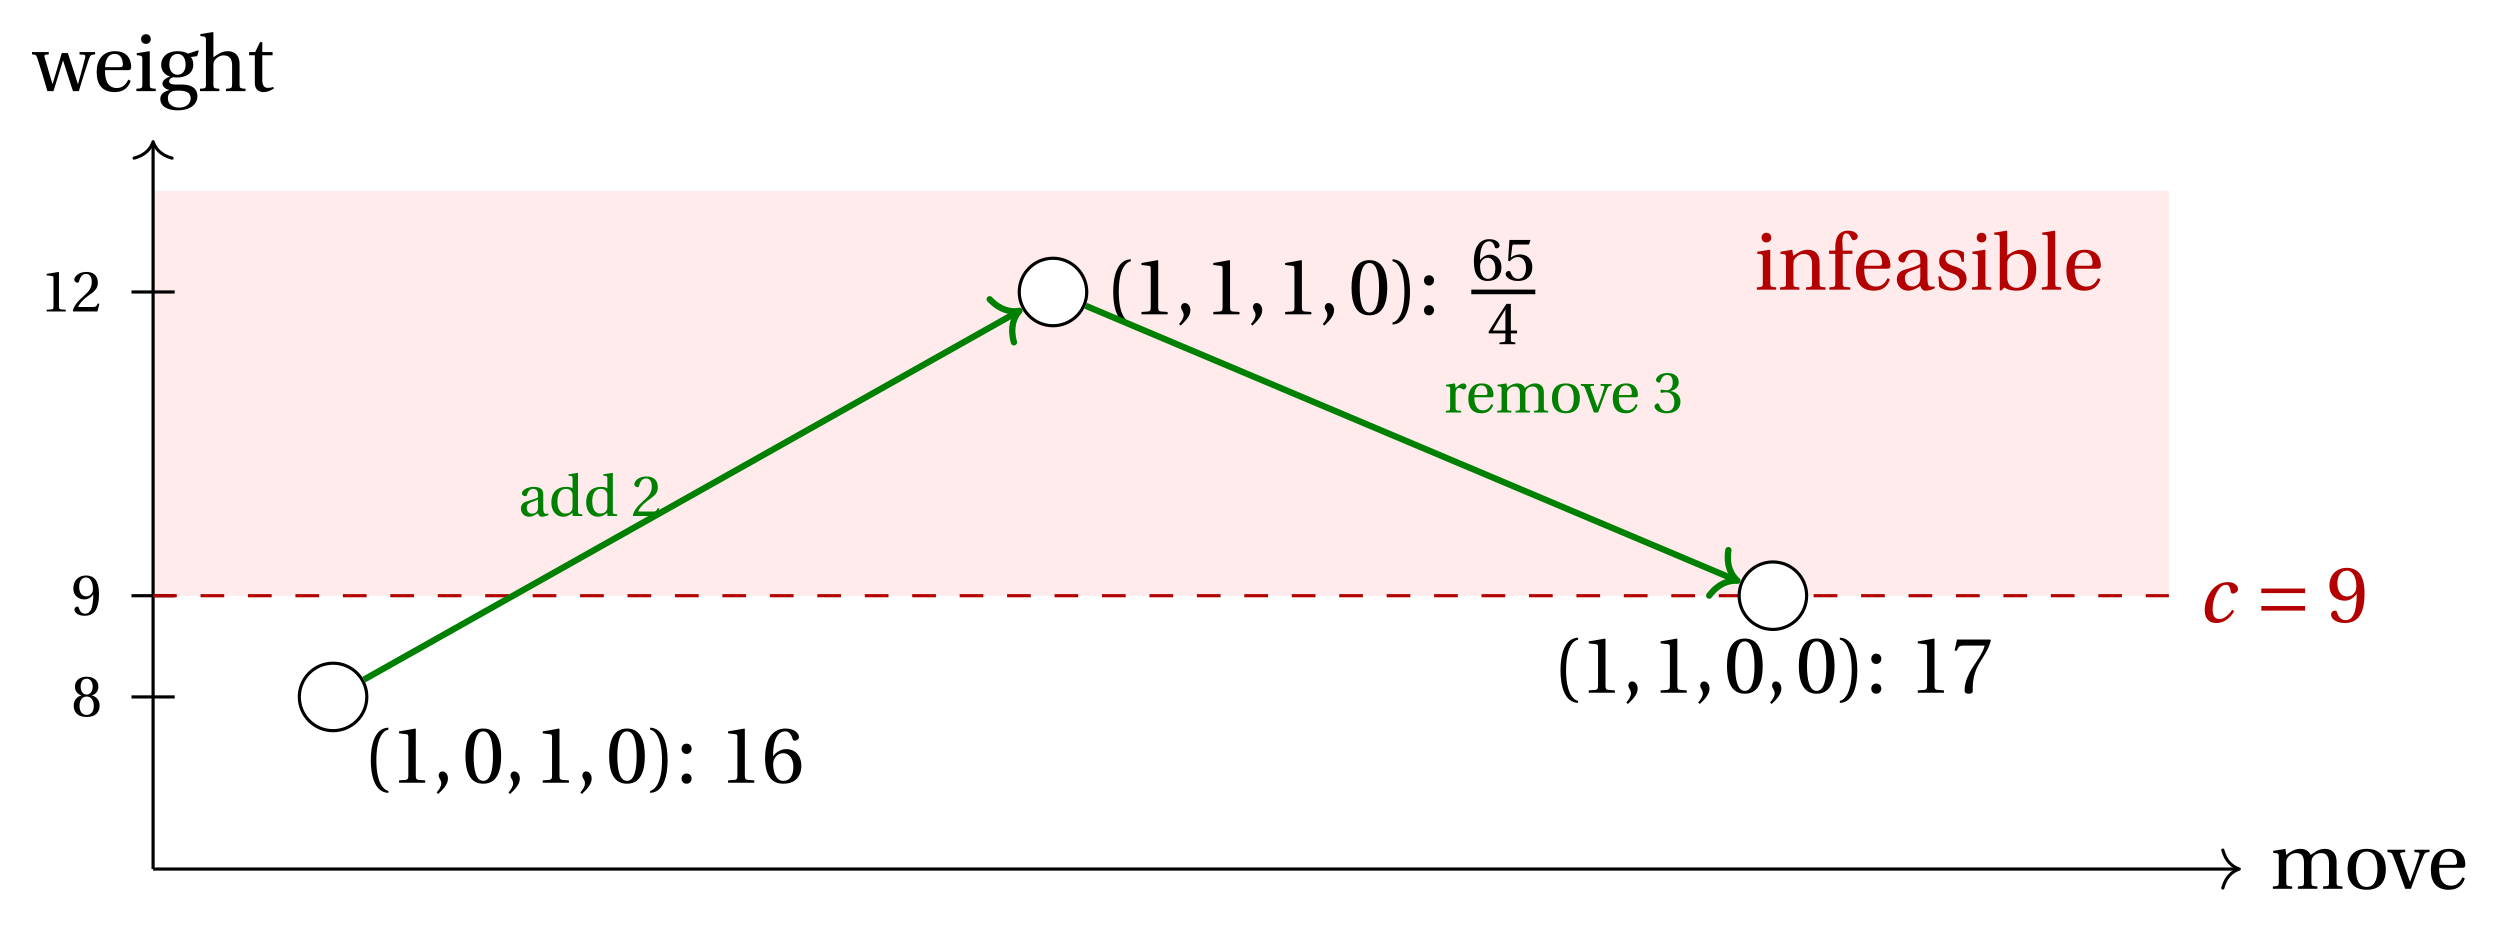
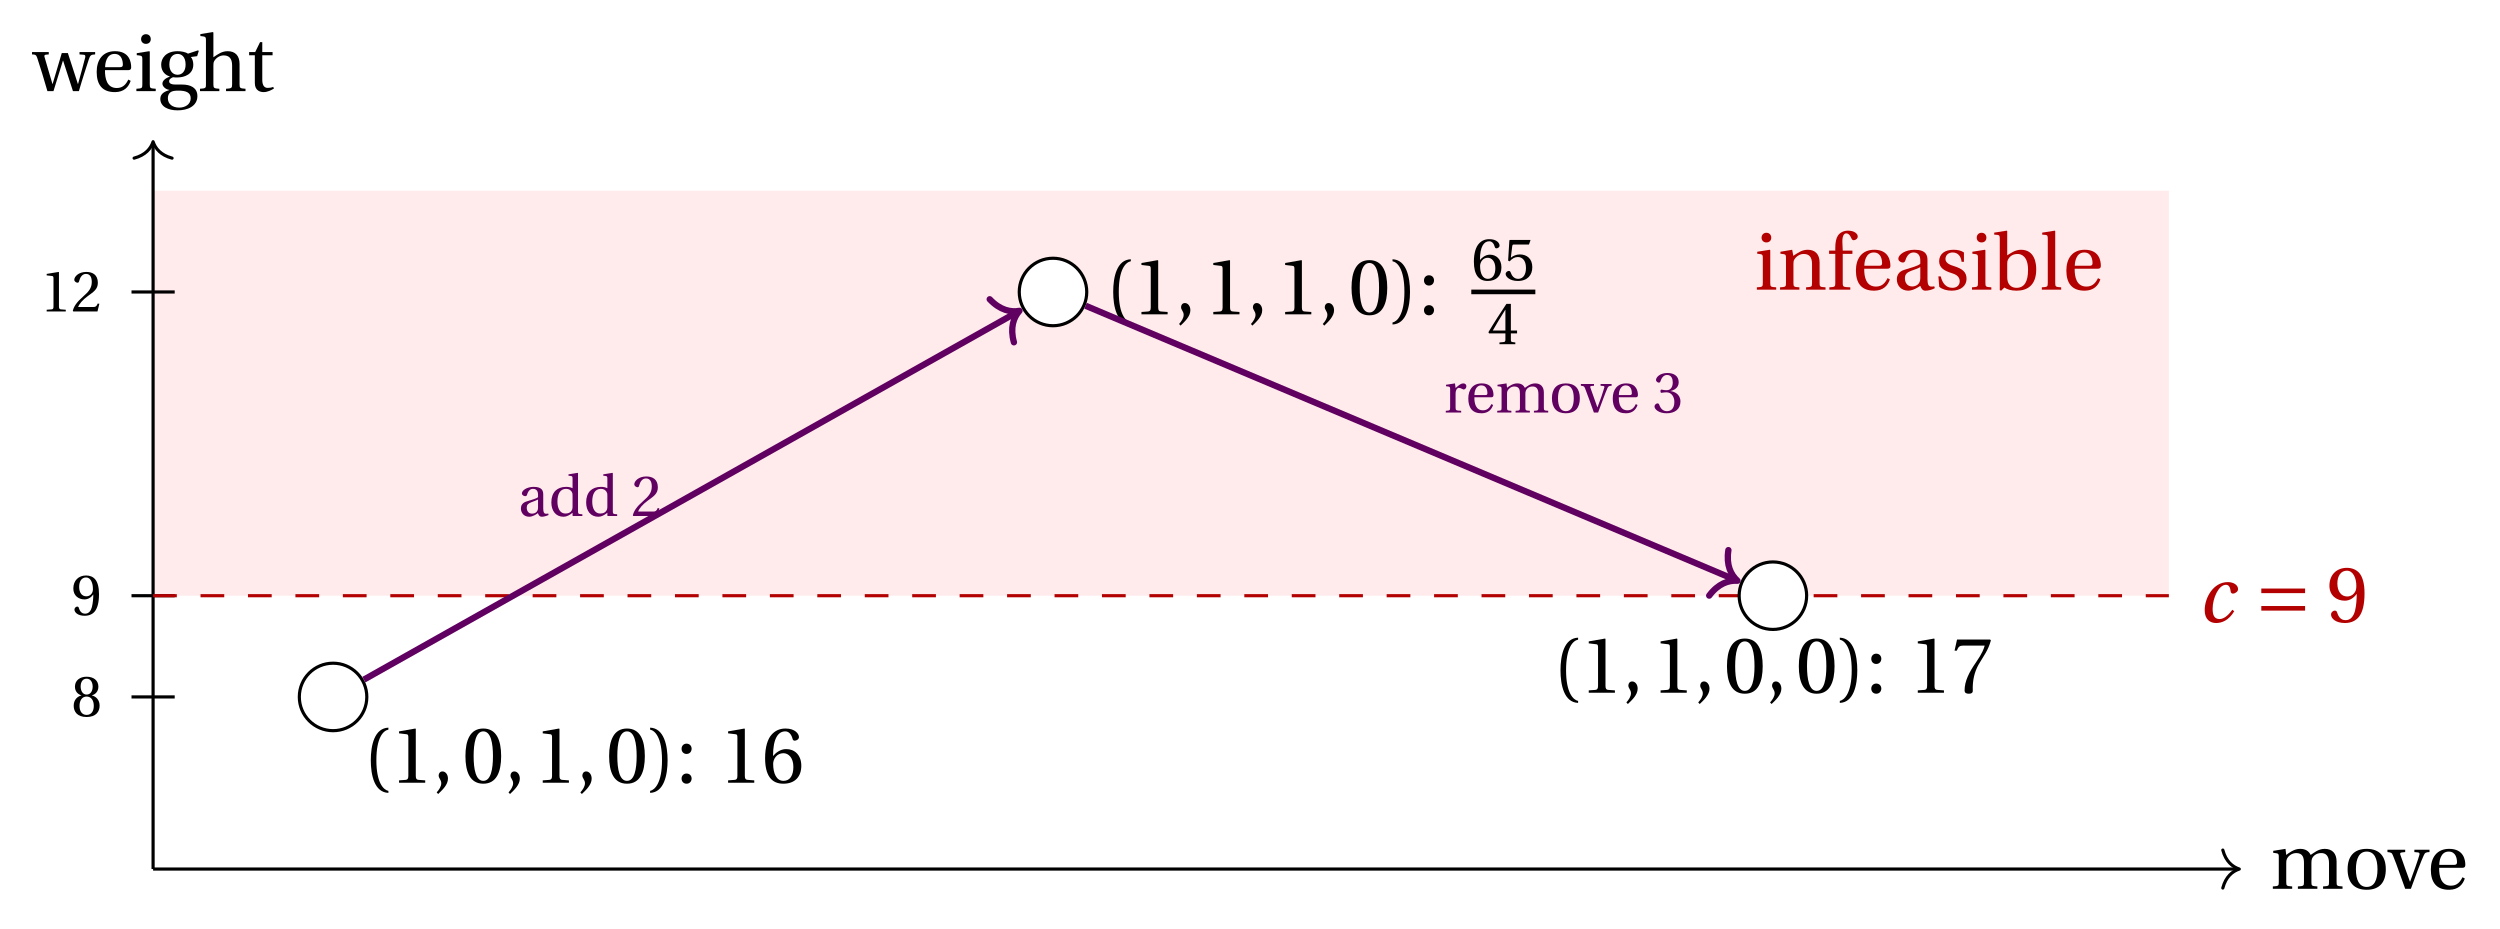
<svg xmlns="http://www.w3.org/2000/svg" xmlns:xlink="http://www.w3.org/1999/xlink" width="393.75pt" height="146.25pt" viewBox="0 0 315 117">
  <defs>
    <g>
      <g id="glyph-0-0">
        <path d="M 0.375 -4.781 L 0.375 -4.531 L 0.75 -4.484 C 1.016 -4.438 1.078 -4.391 1.078 -4.031 L 1.078 -0.875 C 1.078 -0.359 1.047 -0.344 0.328 -0.297 L 0.328 0 L 2.766 0 L 2.766 -0.297 C 2.062 -0.344 2.016 -0.359 2.016 -0.875 L 2.016 -3.219 C 2.016 -3.469 2.031 -3.609 2.094 -3.75 C 2.281 -4.156 2.734 -4.5 3.281 -4.5 C 4.141 -4.5 4.25 -3.859 4.25 -3.234 L 4.25 -0.875 C 4.25 -0.359 4.219 -0.344 3.484 -0.297 L 3.484 0 L 5.938 0 L 5.938 -0.297 C 5.219 -0.344 5.188 -0.359 5.188 -0.875 L 5.188 -3.219 C 5.188 -3.469 5.203 -3.609 5.25 -3.766 C 5.406 -4.172 5.844 -4.5 6.406 -4.5 C 7.031 -4.516 7.406 -4.109 7.406 -3.234 L 7.406 -0.875 C 7.406 -0.359 7.391 -0.344 6.656 -0.297 L 6.656 0 L 9.109 0 L 9.109 -0.297 C 8.391 -0.344 8.359 -0.359 8.359 -0.875 L 8.359 -3.438 C 8.359 -4.453 7.812 -5.031 6.859 -5.031 C 6.031 -5.031 5.453 -4.484 5.094 -4.266 C 4.859 -4.734 4.469 -5.031 3.766 -5.031 C 3 -5.031 2.375 -4.531 2.016 -4.266 L 1.922 -5.031 Z M 0.375 -4.781 " />
      </g>
      <g id="glyph-0-1">
        <path d="M 2.891 -5.031 C 1.281 -5.031 0.484 -4.078 0.484 -2.453 C 0.484 -0.828 1.281 0.125 2.891 0.125 C 4.516 0.125 5.297 -0.828 5.297 -2.453 C 5.297 -4.078 4.516 -5.031 2.891 -5.031 Z M 1.531 -2.453 C 1.531 -3.844 1.969 -4.688 2.891 -4.688 C 3.828 -4.688 4.25 -3.844 4.25 -2.453 C 4.25 -1.078 3.828 -0.234 2.891 -0.234 C 1.969 -0.234 1.531 -1.078 1.531 -2.453 Z M 1.531 -2.453 " />
      </g>
      <g id="glyph-0-2">
        <path d="M 3.406 -4.922 L 3.406 -4.625 L 3.891 -4.578 C 4.047 -4.547 4.078 -4.438 4.047 -4.297 C 3.969 -3.984 3.766 -3.406 3.547 -2.766 L 2.875 -0.906 L 2.844 -0.906 L 2.234 -2.594 C 2.031 -3.156 1.828 -3.734 1.641 -4.281 C 1.578 -4.469 1.609 -4.547 1.812 -4.578 L 2.25 -4.625 L 2.25 -4.922 L 0.016 -4.922 L 0.016 -4.625 C 0.484 -4.578 0.578 -4.547 0.719 -4.172 C 1 -3.516 1.219 -2.859 1.469 -2.172 L 2.25 0 L 2.969 0 L 3.859 -2.422 C 4.156 -3.203 4.438 -3.875 4.578 -4.188 C 4.734 -4.547 4.844 -4.609 5.312 -4.625 L 5.312 -4.922 Z M 3.406 -4.922 " />
      </g>
      <g id="glyph-0-3">
        <path d="M 4.422 -2.641 C 4.641 -2.641 4.828 -2.688 4.828 -3.016 C 4.828 -3.609 4.641 -5.031 2.797 -5.031 C 1.234 -5.031 0.484 -3.922 0.484 -2.422 C 0.484 -0.828 1.172 0.141 2.812 0.125 C 3.922 0.109 4.5 -0.5 4.766 -1.297 L 4.469 -1.453 C 4.188 -0.875 3.797 -0.391 3.016 -0.391 C 1.766 -0.391 1.516 -1.594 1.531 -2.641 Z M 1.547 -3.016 C 1.547 -3.438 1.688 -4.688 2.734 -4.688 C 3.672 -4.688 3.781 -3.734 3.781 -3.344 C 3.781 -3.156 3.719 -3.016 3.438 -3.016 Z M 1.547 -3.016 " />
      </g>
      <g id="glyph-0-4">
        <path d="M -0.016 -4.922 L -0.016 -4.625 C 0.391 -4.609 0.516 -4.578 0.641 -4.188 C 1.062 -2.875 1.5 -1.516 1.922 0 L 2.688 0 L 3.875 -3.828 L 3.906 -3.828 C 4.328 -2.547 4.734 -1.281 5.141 0 L 5.891 0 C 6.312 -1.469 6.906 -3.266 7.156 -4.047 C 7.328 -4.547 7.438 -4.594 7.938 -4.625 L 7.938 -4.922 L 5.969 -4.922 L 5.969 -4.625 L 6.547 -4.578 C 6.703 -4.547 6.719 -4.422 6.688 -4.25 C 6.547 -3.656 6.094 -2.031 5.781 -0.891 L 5.766 -0.891 C 5.328 -2.203 4.922 -3.484 4.5 -4.797 L 3.734 -4.797 L 2.578 -0.891 L 2.562 -0.891 C 2.203 -2.047 1.891 -3.203 1.562 -4.297 C 1.5 -4.484 1.562 -4.578 1.75 -4.594 L 2.094 -4.625 L 2.094 -4.922 Z M -0.016 -4.922 " />
      </g>
      <g id="glyph-0-5">
        <path d="M 0.375 -4.781 L 0.375 -4.531 L 0.75 -4.484 C 1.016 -4.438 1.078 -4.391 1.078 -4.031 L 1.078 -0.875 C 1.078 -0.359 1.047 -0.344 0.328 -0.297 L 0.328 0 L 2.766 0 L 2.766 -0.297 C 2.062 -0.344 2.016 -0.359 2.016 -0.875 L 2.016 -4.969 L 1.953 -5.031 Z M 1.531 -7.172 C 1.172 -7.172 0.922 -6.906 0.922 -6.547 C 0.922 -6.203 1.172 -5.953 1.531 -5.953 C 1.906 -5.953 2.141 -6.203 2.141 -6.547 C 2.141 -6.906 1.906 -7.172 1.531 -7.172 Z M 1.531 -7.172 " />
      </g>
      <g id="glyph-0-6">
        <path d="M 2.609 -4.688 C 3.094 -4.688 3.609 -4.328 3.609 -3.344 C 3.609 -2.5 3.172 -2.062 2.594 -2.062 C 2.031 -2.062 1.562 -2.5 1.562 -3.344 C 1.562 -4.344 2.078 -4.688 2.609 -4.688 Z M 2.812 2.078 C 1.969 2.078 1.375 1.641 1.375 0.906 C 1.375 0.578 1.469 0.328 1.688 0.156 C 1.906 -0.016 2.234 -0.062 2.719 -0.062 C 3.594 -0.062 4.25 0.141 4.25 0.891 C 4.25 1.688 3.531 2.078 2.812 2.078 Z M 3.906 -4.719 C 3.625 -4.922 3.062 -5.031 2.609 -5.031 C 1.078 -5.031 0.531 -4.094 0.531 -3.344 C 0.531 -2.406 1.156 -1.969 1.609 -1.859 L 1.609 -1.828 C 1.078 -1.625 0.688 -1.328 0.688 -0.938 C 0.688 -0.594 1.094 -0.203 1.578 -0.156 L 1.578 -0.141 C 1.141 0 0.422 0.234 0.422 0.969 C 0.422 1.969 1.422 2.422 2.594 2.422 C 3.188 2.422 3.828 2.312 4.297 2.016 C 4.766 1.734 5.094 1.266 5.094 0.641 C 5.094 -0.438 4.234 -0.828 3.156 -0.828 L 2.359 -0.828 C 1.641 -0.828 1.531 -1.062 1.531 -1.25 C 1.531 -1.547 1.906 -1.703 2.031 -1.75 C 2.234 -1.719 2.438 -1.719 2.547 -1.719 C 3.5 -1.719 4.578 -2.141 4.578 -3.344 C 4.578 -3.766 4.438 -4.125 4.266 -4.297 L 5.062 -4.406 L 5.266 -5.047 L 5.188 -5.141 Z M 3.906 -4.719 " />
      </g>
      <g id="glyph-0-7">
        <path d="M 5.188 -3.438 C 5.188 -4.453 4.641 -5.031 3.703 -5.031 C 2.969 -5.031 2.516 -4.688 1.891 -4.266 L 1.891 -7.391 L 1.812 -7.438 L 0.25 -7.188 L 0.25 -6.938 L 0.625 -6.891 C 0.891 -6.844 0.953 -6.797 0.953 -6.438 L 0.953 -0.875 C 0.969 -0.375 0.906 -0.344 0.203 -0.297 L 0.203 0 L 2.641 0 L 2.641 -0.297 C 1.953 -0.344 1.891 -0.375 1.891 -0.875 L 1.891 -3.219 C 1.891 -3.469 1.906 -3.609 1.984 -3.766 C 2.203 -4.156 2.656 -4.5 3.188 -4.5 C 3.875 -4.5 4.25 -4.109 4.25 -3.234 L 4.25 -0.875 C 4.25 -0.375 4.188 -0.344 3.484 -0.297 L 3.484 0 L 5.938 0 L 5.938 -0.297 C 5.25 -0.344 5.188 -0.375 5.188 -0.875 Z M 5.188 -3.438 " />
      </g>
      <g id="glyph-0-8">
        <path d="M 3.266 -4.516 L 3.266 -4.922 L 1.969 -4.922 L 1.969 -6.172 L 1.688 -6.172 L 1.078 -4.922 L 0.312 -4.922 L 0.312 -4.516 L 1.031 -4.516 L 1.031 -1.016 C 1.031 0 1.797 0.125 2.141 0.125 C 2.656 0.125 3.141 -0.141 3.438 -0.328 L 3.344 -0.531 C 3.109 -0.438 2.891 -0.406 2.641 -0.406 C 2.297 -0.406 1.969 -0.641 1.969 -1.406 L 1.969 -4.516 Z M 3.266 -4.516 " />
      </g>
      <g id="glyph-0-9">
        <path d="M 2.297 -2.688 C 2.922 -2.688 3.438 -3.047 3.781 -3.531 L 3.797 -3.531 C 3.797 -2.906 3.75 -2.094 3.578 -1.391 C 3.391 -0.734 3.047 -0.234 2.391 -0.234 C 1.719 -0.234 1.469 -0.766 1.312 -1.234 C 1.281 -1.359 1.203 -1.438 1.031 -1.438 C 0.844 -1.438 0.562 -1.25 0.562 -0.938 C 0.562 -0.484 1.094 0.125 2.312 0.125 C 3.125 0.125 3.734 -0.188 4.125 -0.719 C 4.531 -1.281 4.781 -2.172 4.781 -3.625 C 4.781 -4.859 4.531 -5.672 4.141 -6.156 C 3.766 -6.594 3.203 -6.828 2.562 -6.828 C 1.281 -6.828 0.359 -5.969 0.359 -4.578 C 0.359 -3.328 1.266 -2.688 2.297 -2.688 Z M 2.594 -3.219 C 1.812 -3.219 1.359 -3.906 1.359 -4.859 C 1.359 -5.781 1.781 -6.469 2.562 -6.469 C 3.359 -6.469 3.75 -5.516 3.75 -4.547 C 3.75 -4.375 3.734 -4.172 3.688 -4.016 C 3.516 -3.547 3.125 -3.219 2.594 -3.219 Z M 2.594 -3.219 " />
      </g>
      <g id="glyph-0-10">
        <path d="M 5.312 -3.438 C 5.312 -4.453 4.75 -5.031 3.828 -5.031 C 3.094 -5.031 2.625 -4.672 2 -4.266 L 1.859 -5.031 L 0.375 -4.781 L 0.375 -4.531 L 0.75 -4.484 C 1.016 -4.438 1.078 -4.391 1.078 -4.031 L 1.078 -0.875 C 1.078 -0.359 1.047 -0.344 0.328 -0.297 L 0.328 0 L 2.766 0 L 2.766 -0.297 C 2.062 -0.344 2.016 -0.359 2.016 -0.875 L 2.016 -3.219 C 2.016 -3.469 2.031 -3.609 2.109 -3.766 C 2.328 -4.156 2.781 -4.5 3.312 -4.5 C 4 -4.5 4.359 -4.109 4.359 -3.234 L 4.359 -0.875 C 4.359 -0.359 4.328 -0.344 3.609 -0.297 L 3.609 0 L 6.062 0 L 6.062 -0.297 C 5.344 -0.344 5.312 -0.359 5.312 -0.875 Z M 5.312 -3.438 " />
      </g>
      <g id="glyph-0-11">
        <path d="M 2.016 -4.516 L 3.234 -4.516 L 3.234 -4.922 L 2.016 -4.922 L 1.969 -6.031 C 1.953 -6.984 2.297 -7.094 2.453 -7.094 C 2.672 -7.094 2.891 -6.984 3.141 -6.406 C 3.188 -6.312 3.266 -6.234 3.406 -6.234 C 3.609 -6.234 3.906 -6.406 3.906 -6.703 C 3.906 -7.047 3.484 -7.438 2.672 -7.438 C 2.125 -7.438 1.656 -7.188 1.406 -6.812 C 1.172 -6.453 1.078 -5.922 1.078 -5.266 L 1.078 -4.922 L 0.297 -4.922 L 0.297 -4.516 L 1.078 -4.516 L 1.078 -0.875 C 1.078 -0.359 1.047 -0.344 0.328 -0.297 L 0.328 0 L 2.969 0 L 2.969 -0.297 C 2.062 -0.328 2.016 -0.344 2.016 -0.859 Z M 2.016 -4.516 " />
      </g>
      <g id="glyph-0-12">
        <path d="M 3.438 -1.438 C 3.438 -0.625 2.812 -0.406 2.422 -0.406 C 1.812 -0.406 1.5 -0.859 1.5 -1.438 C 1.5 -1.922 1.719 -2.156 2.281 -2.375 C 2.688 -2.516 3.219 -2.703 3.438 -2.844 Z M 4.344 -3.703 C 4.344 -4.281 4.219 -5.031 2.703 -5.031 C 1.562 -5.031 0.672 -4.438 0.672 -3.891 C 0.672 -3.578 1.047 -3.422 1.234 -3.422 C 1.438 -3.422 1.5 -3.531 1.562 -3.703 C 1.781 -4.438 2.188 -4.688 2.594 -4.688 C 2.984 -4.688 3.438 -4.484 3.438 -3.688 L 3.438 -3.266 C 3.188 -3 2.219 -2.75 1.422 -2.5 C 0.703 -2.281 0.484 -1.781 0.484 -1.297 C 0.484 -0.547 1 0.125 1.938 0.125 C 2.562 0.094 3.109 -0.266 3.438 -0.484 C 3.578 -0.109 3.734 0.125 4.078 0.125 C 4.453 0.125 4.891 0.016 5.266 -0.188 L 5.203 -0.422 C 5.062 -0.391 4.844 -0.375 4.688 -0.406 C 4.516 -0.453 4.344 -0.641 4.344 -1.281 Z M 4.344 -3.703 " />
      </g>
      <g id="glyph-0-13">
        <path d="M 3.688 -3.516 L 3.688 -4.688 C 3.344 -4.938 2.844 -5.031 2.391 -5.031 C 1.297 -5.031 0.578 -4.531 0.562 -3.578 C 0.578 -2.734 1.25 -2.375 2.078 -2.109 C 2.531 -1.969 3.156 -1.75 3.156 -1.062 C 3.156 -0.547 2.766 -0.234 2.234 -0.234 C 1.422 -0.234 0.969 -0.828 0.766 -1.672 L 0.469 -1.672 L 0.578 -0.359 C 0.938 -0.047 1.547 0.125 2.141 0.125 C 3.328 0.125 4.016 -0.516 4.016 -1.359 C 4.016 -2.25 3.469 -2.641 2.438 -2.969 C 2.031 -3.094 1.359 -3.312 1.359 -3.875 C 1.375 -4.391 1.766 -4.688 2.266 -4.688 C 2.984 -4.688 3.328 -4.141 3.391 -3.516 Z M 3.688 -3.516 " />
      </g>
      <g id="glyph-0-14">
        <path d="M 1.078 0.125 L 1.484 -0.266 C 1.828 -0.062 2.25 0.125 3.016 0.125 C 4.344 0.125 5.5 -0.516 5.5 -2.562 C 5.5 -3.188 5.375 -5.031 3.578 -5.031 C 2.812 -5.031 2.219 -4.547 1.844 -4.328 L 1.844 -7.391 L 1.781 -7.438 L 0.203 -7.188 L 0.203 -6.938 L 0.578 -6.906 C 0.844 -6.875 0.906 -6.828 0.906 -6.438 L 0.906 0.047 Z M 1.844 -3.219 C 1.844 -3.469 1.859 -3.625 1.953 -3.797 C 2.188 -4.266 2.609 -4.5 3.172 -4.5 C 3.578 -4.5 4.469 -4.25 4.469 -2.5 C 4.469 -1.031 4.016 -0.234 3.016 -0.234 C 2.484 -0.234 2.094 -0.5 1.922 -1 C 1.859 -1.188 1.844 -1.391 1.844 -1.641 Z M 1.844 -3.219 " />
      </g>
      <g id="glyph-0-15">
        <path d="M 1.891 -7.391 L 1.828 -7.438 L 0.25 -7.188 L 0.25 -6.938 L 0.625 -6.906 C 0.891 -6.875 0.953 -6.828 0.953 -6.438 L 0.953 -0.875 C 0.953 -0.359 0.922 -0.344 0.203 -0.297 L 0.203 0 L 2.641 0 L 2.641 -0.297 C 1.938 -0.344 1.891 -0.359 1.891 -0.875 Z M 1.891 -7.391 " />
      </g>
      <g id="glyph-0-16">
        <path d="M 1.75 -2.828 C 1.75 -5.703 2.625 -6.562 3.266 -6.688 L 3.266 -6.938 C 1.5 -6.875 1.047 -4.688 1.047 -2.828 C 1.047 -0.969 1.5 1.219 3.266 1.281 L 3.266 1.031 C 2.672 0.906 1.75 0.062 1.75 -2.828 Z M 1.75 -2.828 " />
      </g>
      <g id="glyph-0-17">
        <path d="M 4.391 0 L 4.391 -0.297 L 3.547 -0.359 C 3.328 -0.375 3.203 -0.469 3.203 -0.859 L 3.203 -6.766 L 3.156 -6.828 L 1.094 -6.469 L 1.094 -6.219 L 2.031 -6.109 C 2.203 -6.094 2.266 -6.016 2.266 -5.719 L 2.266 -0.859 C 2.266 -0.656 2.234 -0.547 2.172 -0.469 C 2.125 -0.406 2.047 -0.375 1.938 -0.359 L 1.094 -0.297 L 1.094 0 Z M 4.391 0 " />
      </g>
      <g id="glyph-0-18">
        <path d="M 0.703 1.422 C 1.203 0.938 1.938 0.281 1.938 -0.516 C 1.938 -1.062 1.609 -1.422 1.25 -1.422 C 0.938 -1.422 0.766 -1.172 0.766 -0.906 C 0.766 -0.547 1.094 -0.375 1.094 0.062 C 1.094 0.469 0.828 0.875 0.516 1.219 Z M 0.703 1.422 " />
      </g>
      <g id="glyph-0-19">
        <path d="M 2.656 -6.469 C 3.609 -6.469 3.875 -4.984 3.875 -3.344 C 3.875 -1.719 3.609 -0.234 2.656 -0.234 C 1.703 -0.234 1.438 -1.719 1.438 -3.344 C 1.438 -4.984 1.703 -6.469 2.656 -6.469 Z M 2.656 -6.828 C 1 -6.828 0.406 -5.359 0.406 -3.344 C 0.406 -1.344 1 0.125 2.656 0.125 C 4.312 0.125 4.906 -1.344 4.906 -3.344 C 4.906 -5.359 4.312 -6.828 2.656 -6.828 Z M 2.656 -6.828 " />
      </g>
      <g id="glyph-0-20">
        <path d="M 1.75 -2.828 C 1.75 0.062 0.828 0.906 0.25 1.031 L 0.25 1.281 C 2 1.219 2.453 -0.969 2.453 -2.828 C 2.453 -4.688 2 -6.875 0.25 -6.938 L 0.25 -6.688 C 0.875 -6.562 1.75 -5.703 1.75 -2.828 Z M 1.75 -2.828 " />
      </g>
      <g id="glyph-0-21">
        <path d="M 1.328 0.125 C 1.719 0.125 1.953 -0.156 1.969 -0.516 C 1.969 -0.875 1.719 -1.156 1.328 -1.156 C 0.953 -1.156 0.703 -0.875 0.703 -0.516 C 0.703 -0.156 0.953 0.125 1.328 0.125 Z M 1.328 -3.625 C 1.719 -3.625 1.953 -3.906 1.969 -4.266 C 1.969 -4.641 1.719 -4.922 1.328 -4.922 C 0.953 -4.922 0.703 -4.641 0.703 -4.266 C 0.703 -3.906 0.953 -3.625 1.328 -3.625 Z M 1.328 -3.625 " />
      </g>
      <g id="glyph-0-22">
        <path d="M 2.734 0.125 C 4.219 0.125 5 -0.781 5 -2.141 C 5 -3.5 4.141 -4.25 3.094 -4.234 C 2.328 -4.25 1.719 -3.703 1.453 -3.375 L 1.438 -3.375 C 1.438 -5.578 2.078 -6.469 2.984 -6.469 C 3.438 -6.469 3.766 -6.078 3.906 -5.5 C 3.938 -5.391 4.016 -5.297 4.172 -5.297 C 4.391 -5.297 4.703 -5.469 4.703 -5.75 C 4.703 -6.156 4.219 -6.828 3.016 -6.828 C 2.219 -6.828 1.656 -6.516 1.234 -6.031 C 0.781 -5.516 0.438 -4.547 0.438 -3.094 C 0.438 -0.938 1.219 0.125 2.734 0.125 Z M 2.75 -3.719 C 3.375 -3.719 4 -3.156 4 -2 C 4 -0.938 3.594 -0.234 2.75 -0.234 C 1.875 -0.234 1.453 -1.156 1.453 -2.375 C 1.453 -2.984 1.906 -3.719 2.75 -3.719 Z M 2.75 -3.719 " />
      </g>
      <g id="glyph-0-23">
        <path d="M 0.719 -6.703 L 0.406 -5.297 L 0.688 -5.297 L 0.781 -5.5 C 0.906 -5.781 1.047 -5.938 1.5 -5.938 L 4.203 -5.938 C 4.109 -5.578 3.922 -5 3.109 -3.828 C 2.25 -2.594 1.672 -1.469 1.672 -0.297 C 1.672 0.047 1.906 0.125 2.219 0.125 C 2.5 0.125 2.719 0.031 2.703 -0.266 C 2.656 -1.578 2.922 -2.641 3.453 -3.578 C 4.109 -4.703 4.641 -5.328 4.984 -6.594 L 4.891 -6.703 Z M 0.719 -6.703 " />
      </g>
      <g id="glyph-1-0">
        <path d="M 1.938 -2.484 C 2.531 -2.484 2.844 -1.984 2.844 -1.312 C 2.844 -0.672 2.562 -0.172 1.938 -0.172 C 1.328 -0.172 1.047 -0.672 1.047 -1.312 C 1.047 -1.984 1.359 -2.484 1.938 -2.484 Z M 1.938 0.094 C 3.125 0.094 3.578 -0.594 3.578 -1.328 C 3.578 -2.078 3.109 -2.5 2.609 -2.625 L 2.609 -2.641 C 3.062 -2.766 3.422 -3.141 3.422 -3.734 C 3.422 -4.531 2.797 -4.984 1.938 -4.984 C 1.109 -4.984 0.469 -4.531 0.469 -3.734 C 0.469 -3.141 0.828 -2.766 1.281 -2.641 L 1.281 -2.625 C 0.781 -2.5 0.312 -2.078 0.312 -1.328 C 0.312 -0.594 0.75 0.094 1.938 0.094 Z M 1.938 -2.734 C 1.422 -2.734 1.188 -3.25 1.188 -3.75 C 1.188 -4.312 1.438 -4.734 1.938 -4.734 C 2.438 -4.734 2.688 -4.312 2.703 -3.75 C 2.703 -3.25 2.484 -2.734 1.938 -2.734 Z M 1.938 -2.734 " />
      </g>
      <g id="glyph-1-1">
        <path d="M 1.672 -1.969 C 2.125 -1.969 2.516 -2.219 2.766 -2.578 L 2.781 -2.578 C 2.781 -2.125 2.734 -1.531 2.609 -1.016 C 2.484 -0.531 2.219 -0.172 1.75 -0.172 C 1.25 -0.172 1.062 -0.562 0.953 -0.906 C 0.938 -1 0.875 -1.062 0.75 -1.062 C 0.609 -1.062 0.406 -0.906 0.406 -0.688 C 0.406 -0.359 0.797 0.094 1.688 0.094 C 2.281 0.094 2.734 -0.125 3.016 -0.516 C 3.312 -0.938 3.5 -1.578 3.5 -2.641 C 3.5 -3.547 3.312 -4.141 3.031 -4.484 C 2.75 -4.828 2.344 -4.984 1.875 -4.984 C 0.938 -4.984 0.266 -4.359 0.266 -3.344 C 0.266 -2.438 0.922 -1.969 1.672 -1.969 Z M 1.891 -2.359 C 1.328 -2.359 1 -2.844 1 -3.547 C 1 -4.234 1.297 -4.734 1.875 -4.734 C 2.453 -4.734 2.734 -4.031 2.734 -3.312 C 2.734 -3.188 2.734 -3.047 2.688 -2.938 C 2.578 -2.594 2.281 -2.359 1.891 -2.359 Z M 1.891 -2.359 " />
      </g>
      <g id="glyph-1-2">
        <path d="M 3.203 0 L 3.203 -0.219 L 2.594 -0.266 C 2.438 -0.281 2.344 -0.344 2.344 -0.625 L 2.344 -4.938 L 2.312 -4.984 L 0.797 -4.734 L 0.797 -4.547 L 1.484 -4.469 C 1.609 -4.453 1.656 -4.391 1.656 -4.172 L 1.656 -0.625 C 1.656 -0.484 1.641 -0.391 1.594 -0.344 C 1.547 -0.297 1.5 -0.266 1.422 -0.266 L 0.797 -0.219 L 0.797 0 Z M 3.203 0 " />
      </g>
      <g id="glyph-1-3">
        <path d="M 3.547 -0.969 L 3.344 -1 C 3.188 -0.609 3.047 -0.562 2.75 -0.562 L 0.875 -0.562 C 1 -0.938 1.422 -1.453 2.109 -1.953 C 2.812 -2.469 3.359 -2.797 3.359 -3.609 C 3.359 -4.625 2.688 -4.984 1.906 -4.984 C 0.906 -4.984 0.391 -4.375 0.391 -4 C 0.391 -3.75 0.672 -3.625 0.797 -3.625 C 0.922 -3.625 0.969 -3.703 1 -3.828 C 1.125 -4.328 1.406 -4.734 1.859 -4.734 C 2.422 -4.734 2.594 -4.25 2.594 -3.719 C 2.594 -2.938 2.188 -2.484 1.547 -1.922 C 0.656 -1.141 0.344 -0.641 0.203 -0.078 L 0.266 0 L 3.312 0 Z M 3.547 -0.969 " />
      </g>
      <g id="glyph-1-4">
        <path d="M 2.516 -1.047 C 2.516 -0.453 2.062 -0.297 1.766 -0.297 C 1.312 -0.297 1.094 -0.625 1.094 -1.062 C 1.094 -1.406 1.266 -1.578 1.672 -1.734 C 1.969 -1.844 2.359 -1.984 2.516 -2.078 Z M 3.172 -2.703 C 3.172 -3.125 3.078 -3.672 1.969 -3.672 C 1.141 -3.672 0.484 -3.25 0.484 -2.844 C 0.484 -2.609 0.766 -2.5 0.906 -2.5 C 1.062 -2.5 1.094 -2.578 1.141 -2.703 C 1.297 -3.25 1.594 -3.422 1.891 -3.422 C 2.172 -3.422 2.516 -3.281 2.516 -2.688 L 2.516 -2.375 C 2.328 -2.188 1.625 -2.016 1.047 -1.828 C 0.516 -1.656 0.359 -1.297 0.359 -0.953 C 0.359 -0.406 0.719 0.094 1.422 0.094 C 1.875 0.078 2.266 -0.203 2.5 -0.359 C 2.609 -0.078 2.719 0.094 2.984 0.094 C 3.25 0.094 3.562 0 3.844 -0.125 L 3.797 -0.312 C 3.703 -0.281 3.547 -0.266 3.422 -0.297 C 3.297 -0.328 3.172 -0.469 3.172 -0.938 Z M 3.172 -2.703 " />
      </g>
      <g id="glyph-1-5">
        <path d="M 4.266 0 L 4.266 -0.219 C 3.75 -0.25 3.719 -0.266 3.719 -0.641 L 3.719 -5.391 L 3.672 -5.438 L 2.516 -5.25 L 2.516 -5.078 L 2.797 -5.047 C 2.984 -5.016 3.031 -4.984 3.031 -4.703 L 3.031 -3.5 C 2.828 -3.609 2.562 -3.672 2.219 -3.672 C 1.625 -3.672 1.172 -3.484 0.859 -3.172 C 0.547 -2.844 0.359 -2.359 0.359 -1.719 C 0.359 -0.641 0.922 0.094 1.891 0.094 C 2.281 0.094 2.625 -0.094 3.031 -0.406 L 3.031 -0.047 L 3.078 0 Z M 3.031 -1.25 C 3.031 -1.078 3.031 -0.953 2.984 -0.828 C 2.844 -0.453 2.516 -0.312 2.125 -0.312 C 1.453 -0.312 1.125 -0.969 1.125 -1.812 C 1.125 -2.766 1.469 -3.422 2.219 -3.422 C 2.562 -3.422 2.844 -3.266 2.969 -2.953 C 3.031 -2.844 3.031 -2.734 3.031 -2.531 Z M 3.031 -1.25 " />
      </g>
      <g id="glyph-1-6">
        <path d="M 1.391 -3.672 L 0.266 -3.5 L 0.266 -3.312 L 0.547 -3.281 C 0.734 -3.25 0.781 -3.203 0.781 -2.953 L 0.781 -0.641 C 0.781 -0.266 0.75 -0.25 0.234 -0.219 L 0.234 0 L 2.172 0 L 2.172 -0.219 C 1.516 -0.25 1.469 -0.266 1.469 -0.641 L 1.469 -2.359 C 1.469 -2.922 1.719 -3.109 1.891 -3.109 C 2.016 -3.109 2.125 -3.062 2.344 -2.953 C 2.391 -2.922 2.453 -2.906 2.484 -2.906 C 2.672 -2.906 2.828 -3.094 2.828 -3.312 C 2.828 -3.484 2.719 -3.672 2.438 -3.672 C 2.172 -3.672 1.953 -3.516 1.469 -3.094 Z M 1.391 -3.672 " />
      </g>
      <g id="glyph-1-7">
        <path d="M 3.234 -1.922 C 3.391 -1.922 3.531 -1.969 3.531 -2.203 C 3.531 -2.641 3.391 -3.672 2.047 -3.672 C 0.906 -3.672 0.359 -2.859 0.359 -1.766 C 0.359 -0.609 0.859 0.109 2.047 0.094 C 2.859 0.078 3.281 -0.359 3.484 -0.953 L 3.266 -1.062 C 3.062 -0.641 2.781 -0.281 2.203 -0.281 C 1.297 -0.281 1.109 -1.172 1.125 -1.922 Z M 1.125 -2.203 C 1.125 -2.5 1.234 -3.422 2 -3.422 C 2.688 -3.422 2.766 -2.719 2.766 -2.438 C 2.766 -2.297 2.719 -2.203 2.516 -2.203 Z M 1.125 -2.203 " />
      </g>
      <g id="glyph-1-8">
        <path d="M 0.266 -3.5 L 0.266 -3.312 L 0.547 -3.281 C 0.734 -3.25 0.781 -3.203 0.781 -2.953 L 0.781 -0.641 C 0.781 -0.266 0.766 -0.25 0.234 -0.219 L 0.234 0 L 2.016 0 L 2.016 -0.219 C 1.5 -0.25 1.469 -0.266 1.469 -0.641 L 1.469 -2.359 C 1.469 -2.531 1.484 -2.641 1.531 -2.734 C 1.672 -3.031 2 -3.281 2.391 -3.281 C 3.031 -3.281 3.094 -2.828 3.094 -2.359 L 3.094 -0.641 C 3.094 -0.266 3.078 -0.25 2.547 -0.219 L 2.547 0 L 4.344 0 L 4.344 -0.219 C 3.812 -0.25 3.781 -0.266 3.781 -0.641 L 3.781 -2.359 C 3.781 -2.531 3.797 -2.641 3.844 -2.75 C 3.953 -3.047 4.266 -3.281 4.672 -3.281 C 5.141 -3.297 5.422 -3 5.422 -2.359 L 5.422 -0.641 C 5.422 -0.266 5.391 -0.25 4.859 -0.219 L 4.859 0 L 6.656 0 L 6.656 -0.219 C 6.141 -0.25 6.109 -0.266 6.109 -0.641 L 6.109 -2.516 C 6.109 -3.25 5.703 -3.672 5.016 -3.672 C 4.406 -3.672 3.984 -3.281 3.719 -3.109 C 3.547 -3.453 3.266 -3.672 2.75 -3.672 C 2.188 -3.672 1.734 -3.312 1.469 -3.125 L 1.406 -3.672 Z M 0.266 -3.5 " />
      </g>
      <g id="glyph-1-9">
        <path d="M 2.109 -3.672 C 0.938 -3.672 0.359 -2.984 0.359 -1.797 C 0.359 -0.609 0.938 0.094 2.109 0.094 C 3.297 0.094 3.875 -0.609 3.875 -1.797 C 3.875 -2.984 3.297 -3.672 2.109 -3.672 Z M 1.125 -1.797 C 1.125 -2.812 1.438 -3.422 2.109 -3.422 C 2.797 -3.422 3.109 -2.812 3.109 -1.797 C 3.109 -0.781 2.797 -0.172 2.109 -0.172 C 1.438 -0.172 1.125 -0.781 1.125 -1.797 Z M 1.125 -1.797 " />
      </g>
      <g id="glyph-1-10">
        <path d="M 2.484 -3.594 L 2.484 -3.375 L 2.844 -3.344 C 2.953 -3.328 2.984 -3.25 2.953 -3.141 C 2.891 -2.906 2.75 -2.484 2.594 -2.016 L 2.094 -0.656 L 2.078 -0.656 L 1.641 -1.891 C 1.484 -2.312 1.344 -2.734 1.203 -3.125 C 1.156 -3.266 1.188 -3.328 1.312 -3.344 L 1.656 -3.375 L 1.656 -3.594 L 0 -3.594 L 0 -3.375 C 0.359 -3.344 0.422 -3.312 0.531 -3.047 C 0.719 -2.562 0.891 -2.094 1.078 -1.578 L 1.641 0 L 2.172 0 L 2.828 -1.766 C 3.031 -2.344 3.25 -2.828 3.344 -3.062 C 3.453 -3.312 3.547 -3.359 3.875 -3.375 L 3.875 -3.594 Z M 2.484 -3.594 " />
      </g>
      <g id="glyph-1-11">
        <path d="M 0.953 -2.688 C 0.953 -2.562 0.984 -2.484 1.078 -2.484 C 1.172 -2.484 1.375 -2.547 1.719 -2.547 C 2.344 -2.547 2.703 -1.984 2.703 -1.344 C 2.703 -0.469 2.266 -0.172 1.75 -0.172 C 1.266 -0.172 0.953 -0.531 0.812 -0.953 C 0.766 -1.078 0.688 -1.156 0.594 -1.156 C 0.453 -1.156 0.203 -1.016 0.203 -0.75 C 0.203 -0.438 0.703 0.094 1.734 0.094 C 2.797 0.094 3.469 -0.453 3.469 -1.391 C 3.469 -2.359 2.625 -2.656 2.219 -2.703 L 2.219 -2.719 C 2.609 -2.797 3.25 -3.078 3.25 -3.812 C 3.25 -4.625 2.609 -4.984 1.828 -4.984 C 0.859 -4.984 0.391 -4.422 0.391 -4.109 C 0.391 -3.891 0.641 -3.766 0.75 -3.766 C 0.844 -3.766 0.906 -3.812 0.938 -3.906 C 1.094 -4.406 1.375 -4.734 1.781 -4.734 C 2.359 -4.734 2.5 -4.219 2.5 -3.797 C 2.5 -3.359 2.344 -2.812 1.719 -2.812 C 1.375 -2.812 1.172 -2.891 1.078 -2.891 C 0.984 -2.891 0.953 -2.812 0.953 -2.688 Z M 0.953 -2.688 " />
      </g>
      <g id="glyph-2-0">
        <path d="M 4.297 -1.547 C 3.953 -1.078 3.359 -0.375 2.688 -0.375 C 1.953 -0.375 1.812 -0.969 1.812 -1.688 C 1.812 -2.984 2.562 -4.688 3.484 -4.688 C 3.797 -4.688 4.016 -4.484 4.078 -3.875 C 4.109 -3.703 4.188 -3.578 4.375 -3.578 C 4.609 -3.578 5.016 -3.812 5.016 -4.141 C 5.016 -4.656 4.469 -5.031 3.719 -5.031 C 1.938 -5.031 0.812 -3.125 0.812 -1.484 C 0.812 -0.266 1.547 0.125 2.25 0.125 C 2.984 0.125 3.844 -0.203 4.531 -1.359 Z M 4.297 -1.547 " />
      </g>
      <g id="glyph-3-0">
        <path d="M 6.375 -1.438 L 6.375 -2.016 L 0.859 -2.016 L 0.859 -1.438 Z M 6.375 -3.641 L 6.375 -4.219 L 0.859 -4.219 L 0.859 -3.641 Z M 6.375 -3.641 " />
      </g>
      <g id="glyph-4-0">
        <path d="M 2.062 0.094 C 3.203 0.094 3.797 -0.594 3.797 -1.625 C 3.797 -2.656 3.141 -3.219 2.344 -3.219 C 1.766 -3.219 1.312 -2.812 1.109 -2.562 L 1.094 -2.562 C 1.094 -4.234 1.578 -4.906 2.266 -4.906 C 2.609 -4.906 2.859 -4.609 2.969 -4.172 C 2.984 -4.094 3.047 -4.016 3.172 -4.016 C 3.328 -4.016 3.562 -4.141 3.562 -4.359 C 3.562 -4.672 3.203 -5.172 2.281 -5.172 C 1.688 -5.172 1.25 -4.953 0.938 -4.578 C 0.594 -4.188 0.328 -3.453 0.328 -2.344 C 0.328 -0.703 0.922 0.094 2.062 0.094 Z M 2.078 -2.828 C 2.562 -2.828 3.031 -2.391 3.031 -1.516 C 3.031 -0.719 2.719 -0.172 2.078 -0.172 C 1.422 -0.172 1.109 -0.875 1.109 -1.797 C 1.109 -2.266 1.453 -2.828 2.078 -2.828 Z M 2.078 -2.828 " />
      </g>
      <g id="glyph-4-1">
        <path d="M 3.234 -4.5 L 3.422 -5.016 L 3.391 -5.078 L 0.844 -5.078 L 0.766 -5.016 L 0.609 -2.469 L 0.797 -2.375 C 1.125 -2.734 1.438 -2.922 1.844 -2.922 C 2.328 -2.922 2.859 -2.562 2.859 -1.547 C 2.859 -0.766 2.547 -0.172 1.875 -0.172 C 1.344 -0.172 1.078 -0.562 0.922 -1 C 0.875 -1.109 0.812 -1.172 0.703 -1.172 C 0.562 -1.172 0.297 -1.031 0.297 -0.781 C 0.297 -0.422 0.844 0.094 1.828 0.094 C 3.078 0.094 3.656 -0.672 3.656 -1.641 C 3.656 -2.703 2.984 -3.25 2.078 -3.25 C 1.656 -3.25 1.203 -3.062 0.969 -2.844 L 0.953 -2.859 L 1.125 -4.281 C 1.156 -4.469 1.203 -4.5 1.344 -4.5 Z M 3.234 -4.5 " />
      </g>
      <g id="glyph-4-2">
        <path d="M 2.281 -1.359 L 2.281 -0.578 C 2.281 -0.328 2.203 -0.281 2.016 -0.266 L 1.531 -0.219 L 1.531 0 L 3.531 0 L 3.531 -0.219 L 3.203 -0.266 C 3.016 -0.281 2.969 -0.328 2.969 -0.578 L 2.969 -1.359 L 3.75 -1.359 L 3.75 -1.719 L 2.969 -1.719 L 2.969 -5.078 L 2.406 -5.078 C 1.703 -4.031 0.844 -2.703 0.141 -1.516 L 0.219 -1.359 Z M 0.688 -1.719 C 1.156 -2.547 1.688 -3.422 2.266 -4.344 L 2.281 -4.344 L 2.281 -1.719 Z M 0.688 -1.719 " />
      </g>
    </g>
  </defs>
  <path fill-rule="nonzero" fill="rgb(100%, 92%, 92%)" fill-opacity="1" d="M 19.289 75.059 L 19.289 24.035 L 273.277 24.035 L 273.277 75.059 Z M 19.289 75.059 " />
  <path fill="none" stroke-width="0.399" stroke-linecap="butt" stroke-linejoin="miter" stroke="rgb(0%, 0%, 0%)" stroke-opacity="1" stroke-miterlimit="10" d="M -22.678 80.362 L 239.982 80.362 " transform="matrix(1, 0, 0, -1, 41.967, 189.862)" />
  <path fill="none" stroke-width="0.399" stroke-linecap="round" stroke-linejoin="round" stroke="rgb(0%, 0%, 0%)" stroke-opacity="1" stroke-miterlimit="10" d="M -2.074 2.389 C -1.695 0.956 -0.851 0.28 0 -0.001 C -0.851 -0.279 -1.695 -0.958 -2.074 -2.392 " transform="matrix(1, 0, 0, -1, 282.148, 109.4988)" />
  <g fill="rgb(0%, 0%, 0%)" fill-opacity="1">
    <use xlink:href="#glyph-0-0" x="286.05" y="111.987" />
    <use xlink:href="#glyph-0-1" x="295.314" y="111.987" />
  </g>
  <g fill="rgb(0%, 0%, 0%)" fill-opacity="1">
    <use xlink:href="#glyph-0-2" x="300.804" y="111.987" />
  </g>
  <g fill="rgb(0%, 0%, 0%)" fill-opacity="1">
    <use xlink:href="#glyph-0-3" x="305.802" y="111.987" />
  </g>
  <path fill="none" stroke-width="0.399" stroke-linecap="butt" stroke-linejoin="miter" stroke="rgb(0%, 0%, 0%)" stroke-opacity="1" stroke-miterlimit="10" d="M -22.678 80.362 L -22.678 171.807 " transform="matrix(1, 0, 0, -1, 41.967, 189.862)" />
  <path fill="none" stroke-width="0.399" stroke-linecap="round" stroke-linejoin="round" stroke="rgb(0%, 0%, 0%)" stroke-opacity="1" stroke-miterlimit="10" d="M -2.071 2.391 C -1.692 0.958 -0.849 0.278 -0.001 0.001 C -0.849 -0.281 -1.692 -0.957 -2.071 -2.39 " transform="matrix(0, -1, -1, 0, 19.28957, 17.85451)" />
  <g fill="rgb(0%, 0%, 0%)" fill-opacity="1">
    <use xlink:href="#glyph-0-4" x="4.05" y="11.481" />
  </g>
  <g fill="rgb(0%, 0%, 0%)" fill-opacity="1">
    <use xlink:href="#glyph-0-3" x="11.698" y="11.481" />
    <use xlink:href="#glyph-0-5" x="16.856" y="11.481" />
    <use xlink:href="#glyph-0-6" x="19.777" y="11.481" />
    <use xlink:href="#glyph-0-7" x="24.996" y="11.481" />
  </g>
  <g fill="rgb(0%, 0%, 0%)" fill-opacity="1">
    <use xlink:href="#glyph-0-8" x="31.078" y="11.481" />
  </g>
  <path fill="none" stroke-width="0.399" stroke-linecap="butt" stroke-linejoin="miter" stroke="rgb(0%, 0%, 0%)" stroke-opacity="1" stroke-miterlimit="10" d="M -25.397 102.049 L -19.955 102.049 " transform="matrix(1, 0, 0, -1, 41.967, 189.862)" />
  <g fill="rgb(0%, 0%, 0%)" fill-opacity="1">
    <use xlink:href="#glyph-1-0" x="8.974" y="90.25" />
  </g>
  <path fill="none" stroke-width="0.399" stroke-linecap="butt" stroke-linejoin="miter" stroke="rgb(0%, 0%, 0%)" stroke-opacity="1" stroke-miterlimit="10" d="M -25.397 114.803 L -19.955 114.803 " transform="matrix(1, 0, 0, -1, 41.967, 189.862)" />
  <g fill="rgb(0%, 0%, 0%)" fill-opacity="1">
    <use xlink:href="#glyph-1-1" x="8.974" y="77.494" />
  </g>
  <path fill="none" stroke-width="0.399" stroke-linecap="butt" stroke-linejoin="miter" stroke="rgb(0%, 0%, 0%)" stroke-opacity="1" stroke-miterlimit="10" d="M -25.397 153.073 L -19.955 153.073 " transform="matrix(1, 0, 0, -1, 41.967, 189.862)" />
  <g fill="rgb(0%, 0%, 0%)" fill-opacity="1">
    <use xlink:href="#glyph-1-2" x="5.084" y="39.246" />
    <use xlink:href="#glyph-1-3" x="8.97" y="39.246" />
  </g>
  <path fill="none" stroke-width="0.399" stroke-linecap="butt" stroke-linejoin="miter" stroke="rgb(70%, 0%, 0%)" stroke-opacity="1" stroke-dasharray="2.989 2.989" stroke-miterlimit="10" d="M -22.678 114.803 L 231.31 114.803 " transform="matrix(1, 0, 0, -1, 41.967, 189.862)" />
  <g fill="rgb(70%, 0%, 0%)" fill-opacity="1">
    <use xlink:href="#glyph-2-0" x="276.98" y="78.375" />
  </g>
  <g fill="rgb(70%, 0%, 0%)" fill-opacity="1">
    <use xlink:href="#glyph-3-0" x="284.066" y="78.375" />
  </g>
  <g fill="rgb(70%, 0%, 0%)" fill-opacity="1">
    <use xlink:href="#glyph-0-9" x="293.149" y="78.375" />
  </g>
  <g fill="rgb(70%, 0%, 0%)" fill-opacity="1">
    <use xlink:href="#glyph-0-5" x="221.036" y="36.5" />
    <use xlink:href="#glyph-0-10" x="223.957" y="36.5" />
    <use xlink:href="#glyph-0-11" x="230.169" y="36.5" />
  </g>
  <g fill="rgb(70%, 0%, 0%)" fill-opacity="1">
    <use xlink:href="#glyph-0-3" x="233.361" y="36.5" />
    <use xlink:href="#glyph-0-12" x="238.519" y="36.5" />
    <use xlink:href="#glyph-0-13" x="243.768" y="36.5" />
    <use xlink:href="#glyph-0-5" x="248.144" y="36.5" />
    <use xlink:href="#glyph-0-14" x="251.065" y="36.5" />
    <use xlink:href="#glyph-0-15" x="257.067" y="36.5" />
  </g>
  <g fill="rgb(70%, 0%, 0%)" fill-opacity="1">
    <use xlink:href="#glyph-0-3" x="259.877" y="36.5" />
  </g>
  <path fill-rule="nonzero" fill="rgb(100%, 100%, 100%)" fill-opacity="1" stroke-width="0.399" stroke-linecap="butt" stroke-linejoin="miter" stroke="rgb(0%, 0%, 0%)" stroke-opacity="1" stroke-miterlimit="10" d="M 4.252 102.049 C 4.252 104.397 2.349 106.299 0.002 106.299 C -2.35 106.299 -4.252 104.397 -4.252 102.049 C -4.252 99.702 -2.35 97.796 0.002 97.796 C 2.349 97.796 4.252 99.702 4.252 102.049 Z M 4.252 102.049 " transform="matrix(1, 0, 0, -1, 41.967, 189.862)" />
  <path fill-rule="nonzero" fill="rgb(100%, 100%, 100%)" fill-opacity="1" stroke-width="0.399" stroke-linecap="butt" stroke-linejoin="miter" stroke="rgb(0%, 0%, 0%)" stroke-opacity="1" stroke-miterlimit="10" d="M 94.963 153.073 C 94.963 155.421 93.056 157.323 90.709 157.323 C 88.361 157.323 86.459 155.421 86.459 153.073 C 86.459 150.725 88.361 148.819 90.709 148.819 C 93.056 148.819 94.963 150.725 94.963 153.073 Z M 94.963 153.073 " transform="matrix(1, 0, 0, -1, 41.967, 189.862)" />
  <path fill-rule="nonzero" fill="rgb(100%, 100%, 100%)" fill-opacity="1" stroke-width="0.399" stroke-linecap="butt" stroke-linejoin="miter" stroke="rgb(0%, 0%, 0%)" stroke-opacity="1" stroke-miterlimit="10" d="M 185.67 114.803 C 185.67 117.151 183.767 119.057 181.42 119.057 C 179.072 119.057 177.166 117.151 177.166 114.803 C 177.166 112.456 179.072 110.553 181.42 110.553 C 183.767 110.553 185.67 112.456 185.67 114.803 Z M 185.67 114.803 " transform="matrix(1, 0, 0, -1, 41.967, 189.862)" />
  <g fill="rgb(0%, 0%, 0%)" fill-opacity="1">
    <use xlink:href="#glyph-0-16" x="45.673" y="98.622" />
    <use xlink:href="#glyph-0-17" x="49.186" y="98.622" />
    <use xlink:href="#glyph-0-18" x="54.505" y="98.622" />
  </g>
  <g fill="rgb(0%, 0%, 0%)" fill-opacity="1">
    <use xlink:href="#glyph-0-19" x="58.239" y="98.622" />
    <use xlink:href="#glyph-0-18" x="63.558" y="98.622" />
  </g>
  <g fill="rgb(0%, 0%, 0%)" fill-opacity="1">
    <use xlink:href="#glyph-0-17" x="67.291" y="98.622" />
    <use xlink:href="#glyph-0-18" x="72.611" y="98.622" />
  </g>
  <g fill="rgb(0%, 0%, 0%)" fill-opacity="1">
    <use xlink:href="#glyph-0-19" x="76.344" y="98.622" />
    <use xlink:href="#glyph-0-20" x="81.664" y="98.622" />
    <use xlink:href="#glyph-0-21" x="85.176" y="98.622" />
  </g>
  <g fill="rgb(0%, 0%, 0%)" fill-opacity="1">
    <use xlink:href="#glyph-0-17" x="90.646" y="98.622" />
    <use xlink:href="#glyph-0-22" x="95.965" y="98.622" />
  </g>
  <g fill="rgb(0%, 0%, 0%)" fill-opacity="1">
    <use xlink:href="#glyph-0-16" x="139.216" y="39.605" />
    <use xlink:href="#glyph-0-17" x="142.729" y="39.605" />
    <use xlink:href="#glyph-0-18" x="148.048" y="39.605" />
  </g>
  <g fill="rgb(0%, 0%, 0%)" fill-opacity="1">
    <use xlink:href="#glyph-0-17" x="151.782" y="39.605" />
    <use xlink:href="#glyph-0-18" x="157.101" y="39.605" />
  </g>
  <g fill="rgb(0%, 0%, 0%)" fill-opacity="1">
    <use xlink:href="#glyph-0-17" x="160.834" y="39.605" />
    <use xlink:href="#glyph-0-18" x="166.154" y="39.605" />
  </g>
  <g fill="rgb(0%, 0%, 0%)" fill-opacity="1">
    <use xlink:href="#glyph-0-19" x="169.887" y="39.605" />
    <use xlink:href="#glyph-0-20" x="175.207" y="39.605" />
    <use xlink:href="#glyph-0-21" x="178.719" y="39.605" />
  </g>
  <g fill="rgb(0%, 0%, 0%)" fill-opacity="1">
    <use xlink:href="#glyph-4-0" x="185.382" y="35.307" />
    <use xlink:href="#glyph-4-1" x="189.414" y="35.307" />
  </g>
  <path fill="none" stroke-width="0.582" stroke-linecap="butt" stroke-linejoin="miter" stroke="rgb(0%, 0%, 0%)" stroke-opacity="1" stroke-miterlimit="10" d="M 0.001 -0.001 L 8.071 -0.001 " transform="matrix(1, 0, 0, -1, 185.382, 36.78)" />
  <g fill="rgb(0%, 0%, 0%)" fill-opacity="1">
    <use xlink:href="#glyph-4-2" x="187.4" y="43.369" />
  </g>
  <g fill="rgb(0%, 0%, 0%)" fill-opacity="1">
    <use xlink:href="#glyph-0-16" x="195.575" y="87.284" />
    <use xlink:href="#glyph-0-17" x="199.088" y="87.284" />
    <use xlink:href="#glyph-0-18" x="204.407" y="87.284" />
  </g>
  <g fill="rgb(0%, 0%, 0%)" fill-opacity="1">
    <use xlink:href="#glyph-0-17" x="208.141" y="87.284" />
    <use xlink:href="#glyph-0-18" x="213.46" y="87.284" />
  </g>
  <g fill="rgb(0%, 0%, 0%)" fill-opacity="1">
    <use xlink:href="#glyph-0-19" x="217.193" y="87.284" />
    <use xlink:href="#glyph-0-18" x="222.513" y="87.284" />
  </g>
  <g fill="rgb(0%, 0%, 0%)" fill-opacity="1">
    <use xlink:href="#glyph-0-19" x="226.246" y="87.284" />
    <use xlink:href="#glyph-0-20" x="231.566" y="87.284" />
    <use xlink:href="#glyph-0-21" x="235.078" y="87.284" />
  </g>
  <g fill="rgb(0%, 0%, 0%)" fill-opacity="1">
    <use xlink:href="#glyph-0-17" x="240.548" y="87.284" />
    <use xlink:href="#glyph-0-23" x="245.867" y="87.284" />
  </g>
-   <path fill="none" stroke-width="0.797" stroke-linecap="butt" stroke-linejoin="miter" stroke="rgb(0%, 50%, 0%)" stroke-opacity="1" stroke-miterlimit="10" d="M 3.881 104.229 L 86.135 150.499 " transform="matrix(1, 0, 0, -1, 41.967, 189.862)" />
-   <path fill="none" stroke-width="0.797" stroke-linecap="round" stroke-linejoin="round" stroke="rgb(0%, 50%, 0%)" stroke-opacity="1" stroke-miterlimit="10" d="M -2.55 3.109 C -2.085 1.243 -1.047 0.363 -0.001 -0.001 C -1.047 -0.362 -2.086 -1.244 -2.549 -3.112 " transform="matrix(0.87154, -0.49023, -0.49023, -0.87154, 128.45, 39.16686)" />
-   <g fill="rgb(0%, 50%, 0%)" fill-opacity="1">
+   <path fill="none" stroke-width="0.797" stroke-linecap="butt" stroke-linejoin="miter" stroke="rgb(37.5%, 0%, 37.5%)" stroke-opacity="1" stroke-miterlimit="10" d="M 3.881 104.229 L 86.135 150.499 " transform="matrix(1, 0, 0, -1, 41.967, 189.862)" />
+   <path fill="none" stroke-width="0.797" stroke-linecap="round" stroke-linejoin="round" stroke="rgb(37.5%, 0%, 37.5%)" stroke-opacity="1" stroke-miterlimit="10" d="M -2.55 3.109 C -2.085 1.243 -1.047 0.363 -0.001 -0.001 C -1.047 -0.362 -2.086 -1.244 -2.549 -3.112 " transform="matrix(0.87154, -0.49023, -0.49023, -0.87154, 128.45, 39.16686)" />
+   <g fill="rgb(37.5%, 0%, 37.5%)" fill-opacity="1">
    <use xlink:href="#glyph-1-4" x="65.276" y="65.017" />
    <use xlink:href="#glyph-1-5" x="69.111" y="65.017" />
    <use xlink:href="#glyph-1-5" x="73.496" y="65.017" />
  </g>
-   <g fill="rgb(0%, 50%, 0%)" fill-opacity="1">
+   <g fill="rgb(37.5%, 0%, 37.5%)" fill-opacity="1">
    <use xlink:href="#glyph-1-3" x="79.53" y="65.017" />
  </g>
-   <path fill="none" stroke-width="0.797" stroke-linecap="butt" stroke-linejoin="miter" stroke="rgb(0%, 50%, 0%)" stroke-opacity="1" stroke-miterlimit="10" d="M 94.81 151.342 L 176.584 116.842 " transform="matrix(1, 0, 0, -1, 41.967, 189.862)" />
-   <path fill="none" stroke-width="0.797" stroke-linecap="round" stroke-linejoin="round" stroke="rgb(0%, 50%, 0%)" stroke-opacity="1" stroke-miterlimit="10" d="M -2.55 3.11 C -2.086 1.245 -1.048 0.364 -0.001 0 C -1.046 -0.364 -2.083 -1.243 -2.551 -3.11 " transform="matrix(0.92133, 0.38867, 0.38867, -0.92133, 218.9183, 73.17253)" />
-   <g fill="rgb(0%, 50%, 0%)" fill-opacity="1">
+   <path fill="none" stroke-width="0.797" stroke-linecap="butt" stroke-linejoin="miter" stroke="rgb(37.5%, 0%, 37.5%)" stroke-opacity="1" stroke-miterlimit="10" d="M 94.81 151.342 L 176.584 116.842 " transform="matrix(1, 0, 0, -1, 41.967, 189.862)" />
+   <path fill="none" stroke-width="0.797" stroke-linecap="round" stroke-linejoin="round" stroke="rgb(37.5%, 0%, 37.5%)" stroke-opacity="1" stroke-miterlimit="10" d="M -2.55 3.11 C -2.086 1.245 -1.048 0.364 -0.001 0 C -1.046 -0.364 -2.083 -1.243 -2.551 -3.11 " transform="matrix(0.92133, 0.38867, 0.38867, -0.92133, 218.9183, 73.17253)" />
+   <g fill="rgb(37.5%, 0%, 37.5%)" fill-opacity="1">
    <use xlink:href="#glyph-1-6" x="181.935" y="51.98" />
  </g>
-   <g fill="rgb(0%, 50%, 0%)" fill-opacity="1">
+   <g fill="rgb(37.5%, 0%, 37.5%)" fill-opacity="1">
    <use xlink:href="#glyph-1-7" x="184.648" y="51.98" />
    <use xlink:href="#glyph-1-8" x="188.417" y="51.98" />
    <use xlink:href="#glyph-1-9" x="195.185" y="51.98" />
  </g>
-   <g fill="rgb(0%, 50%, 0%)" fill-opacity="1">
+   <g fill="rgb(37.5%, 0%, 37.5%)" fill-opacity="1">
    <use xlink:href="#glyph-1-10" x="199.188" y="51.98" />
  </g>
-   <g fill="rgb(0%, 50%, 0%)" fill-opacity="1">
+   <g fill="rgb(37.5%, 0%, 37.5%)" fill-opacity="1">
    <use xlink:href="#glyph-1-7" x="202.847" y="51.98" />
  </g>
-   <g fill="rgb(0%, 50%, 0%)" fill-opacity="1">
+   <g fill="rgb(37.5%, 0%, 37.5%)" fill-opacity="1">
    <use xlink:href="#glyph-1-11" x="208.266" y="51.98" />
  </g>
</svg>
